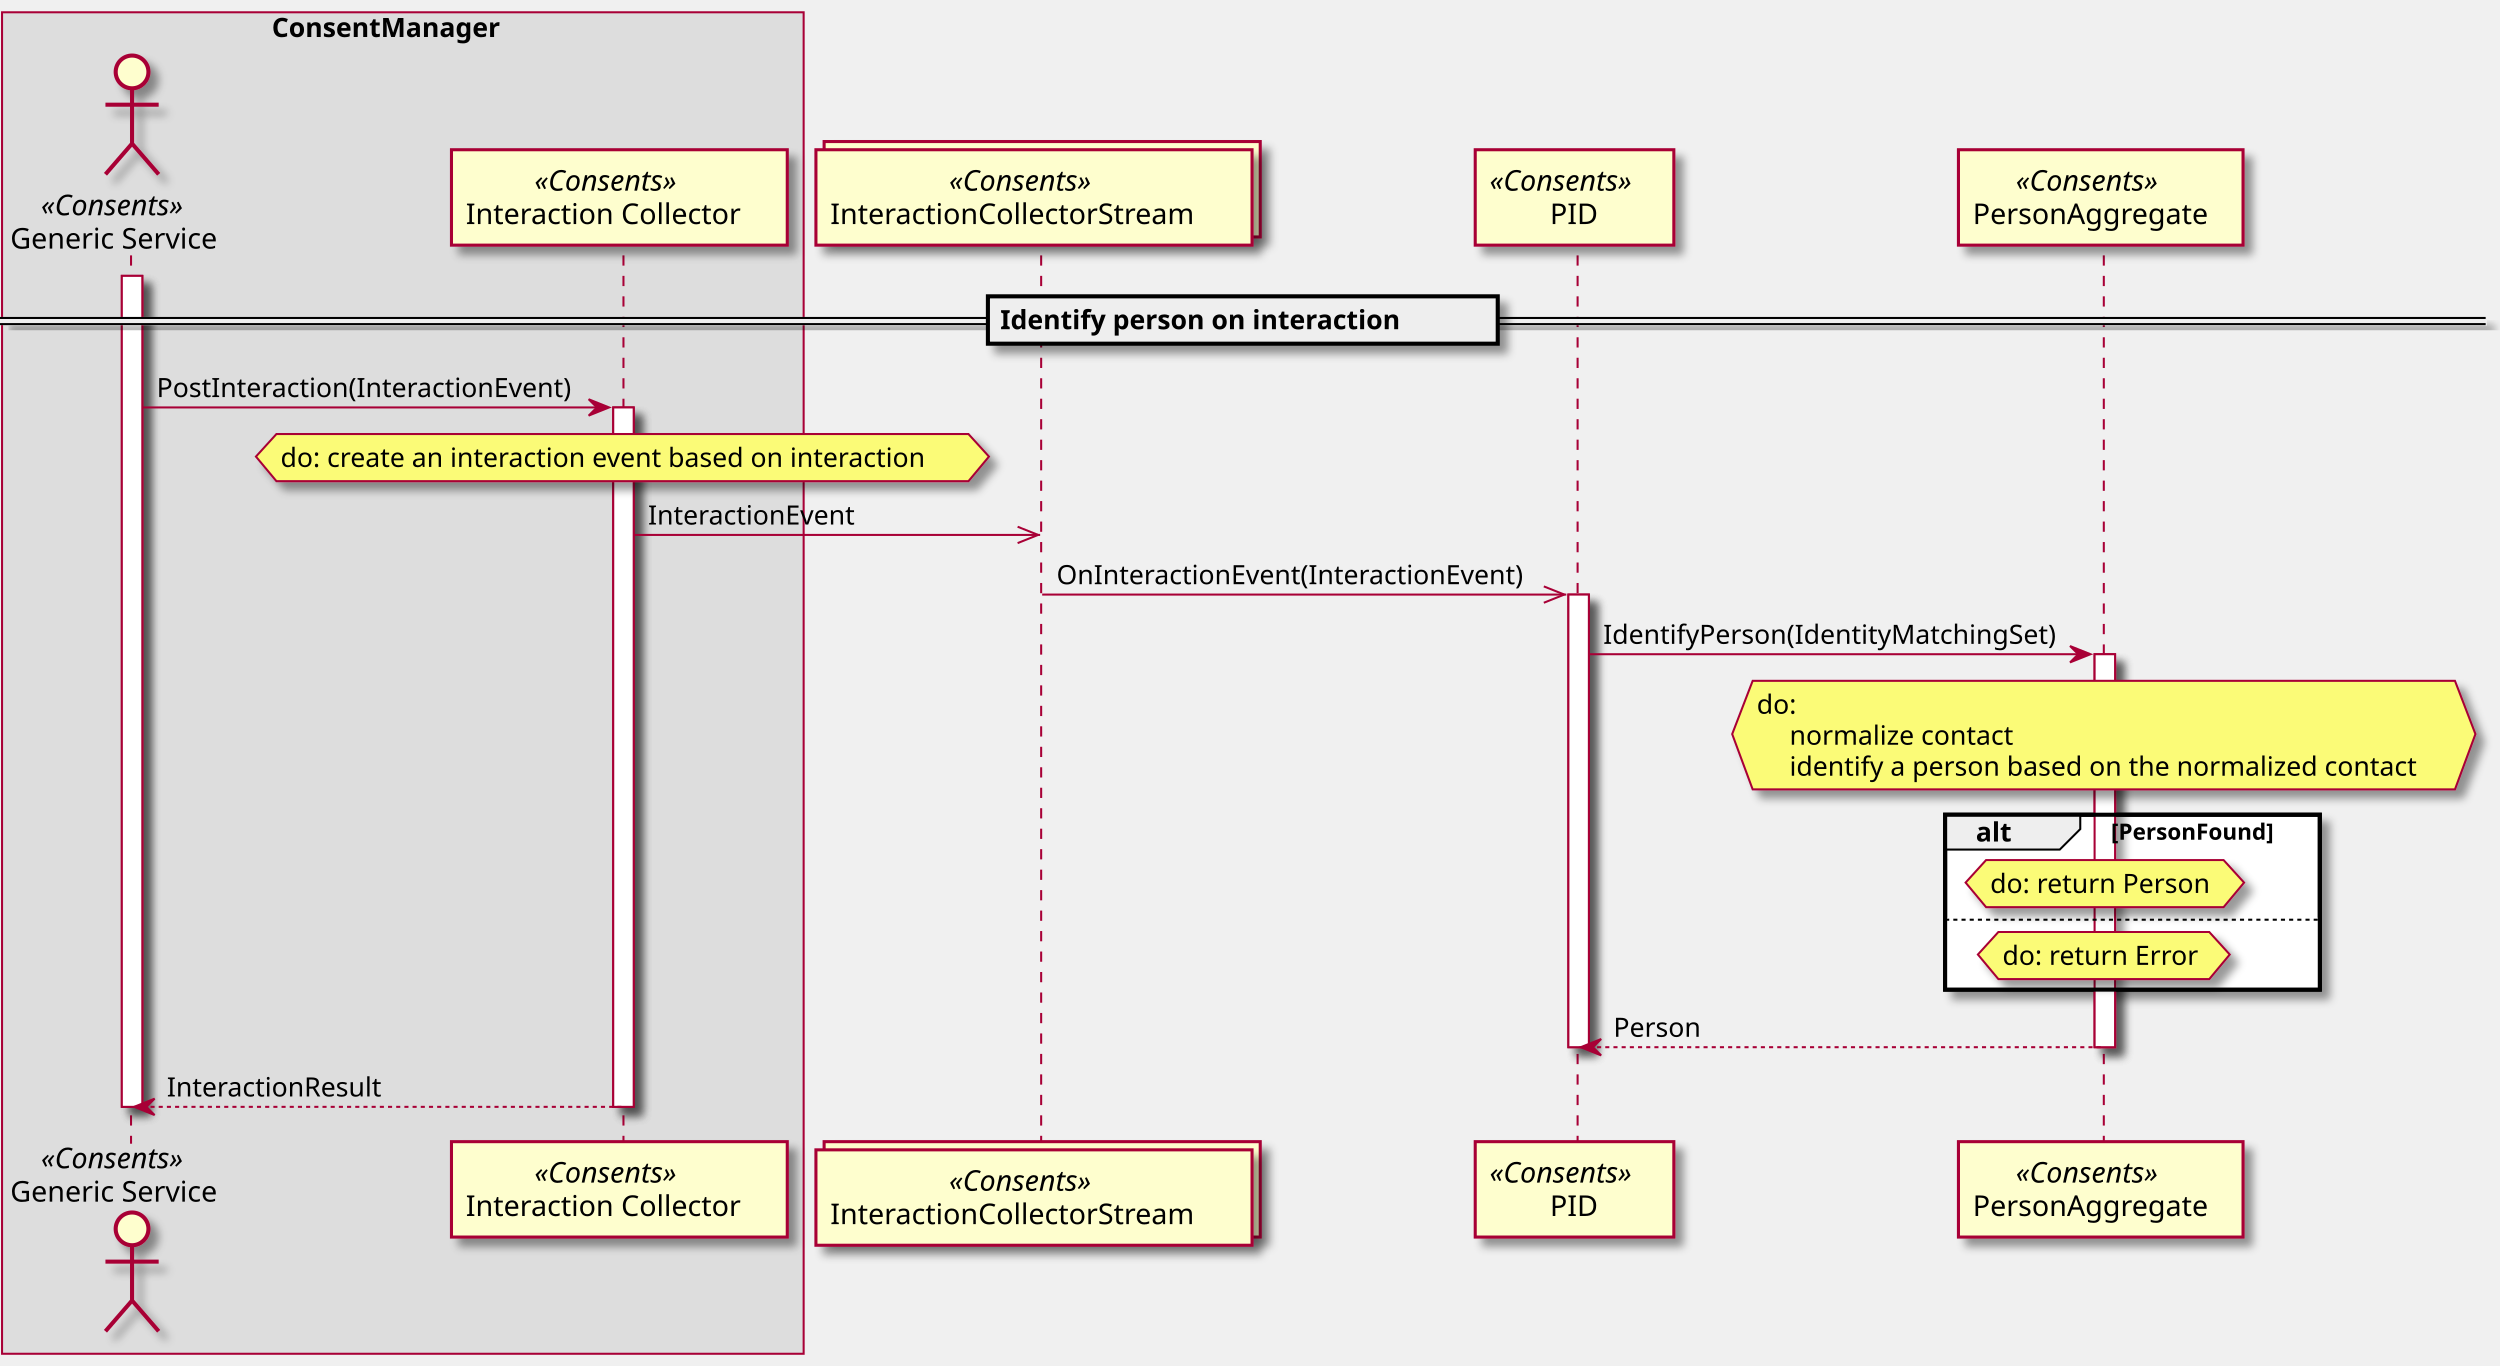
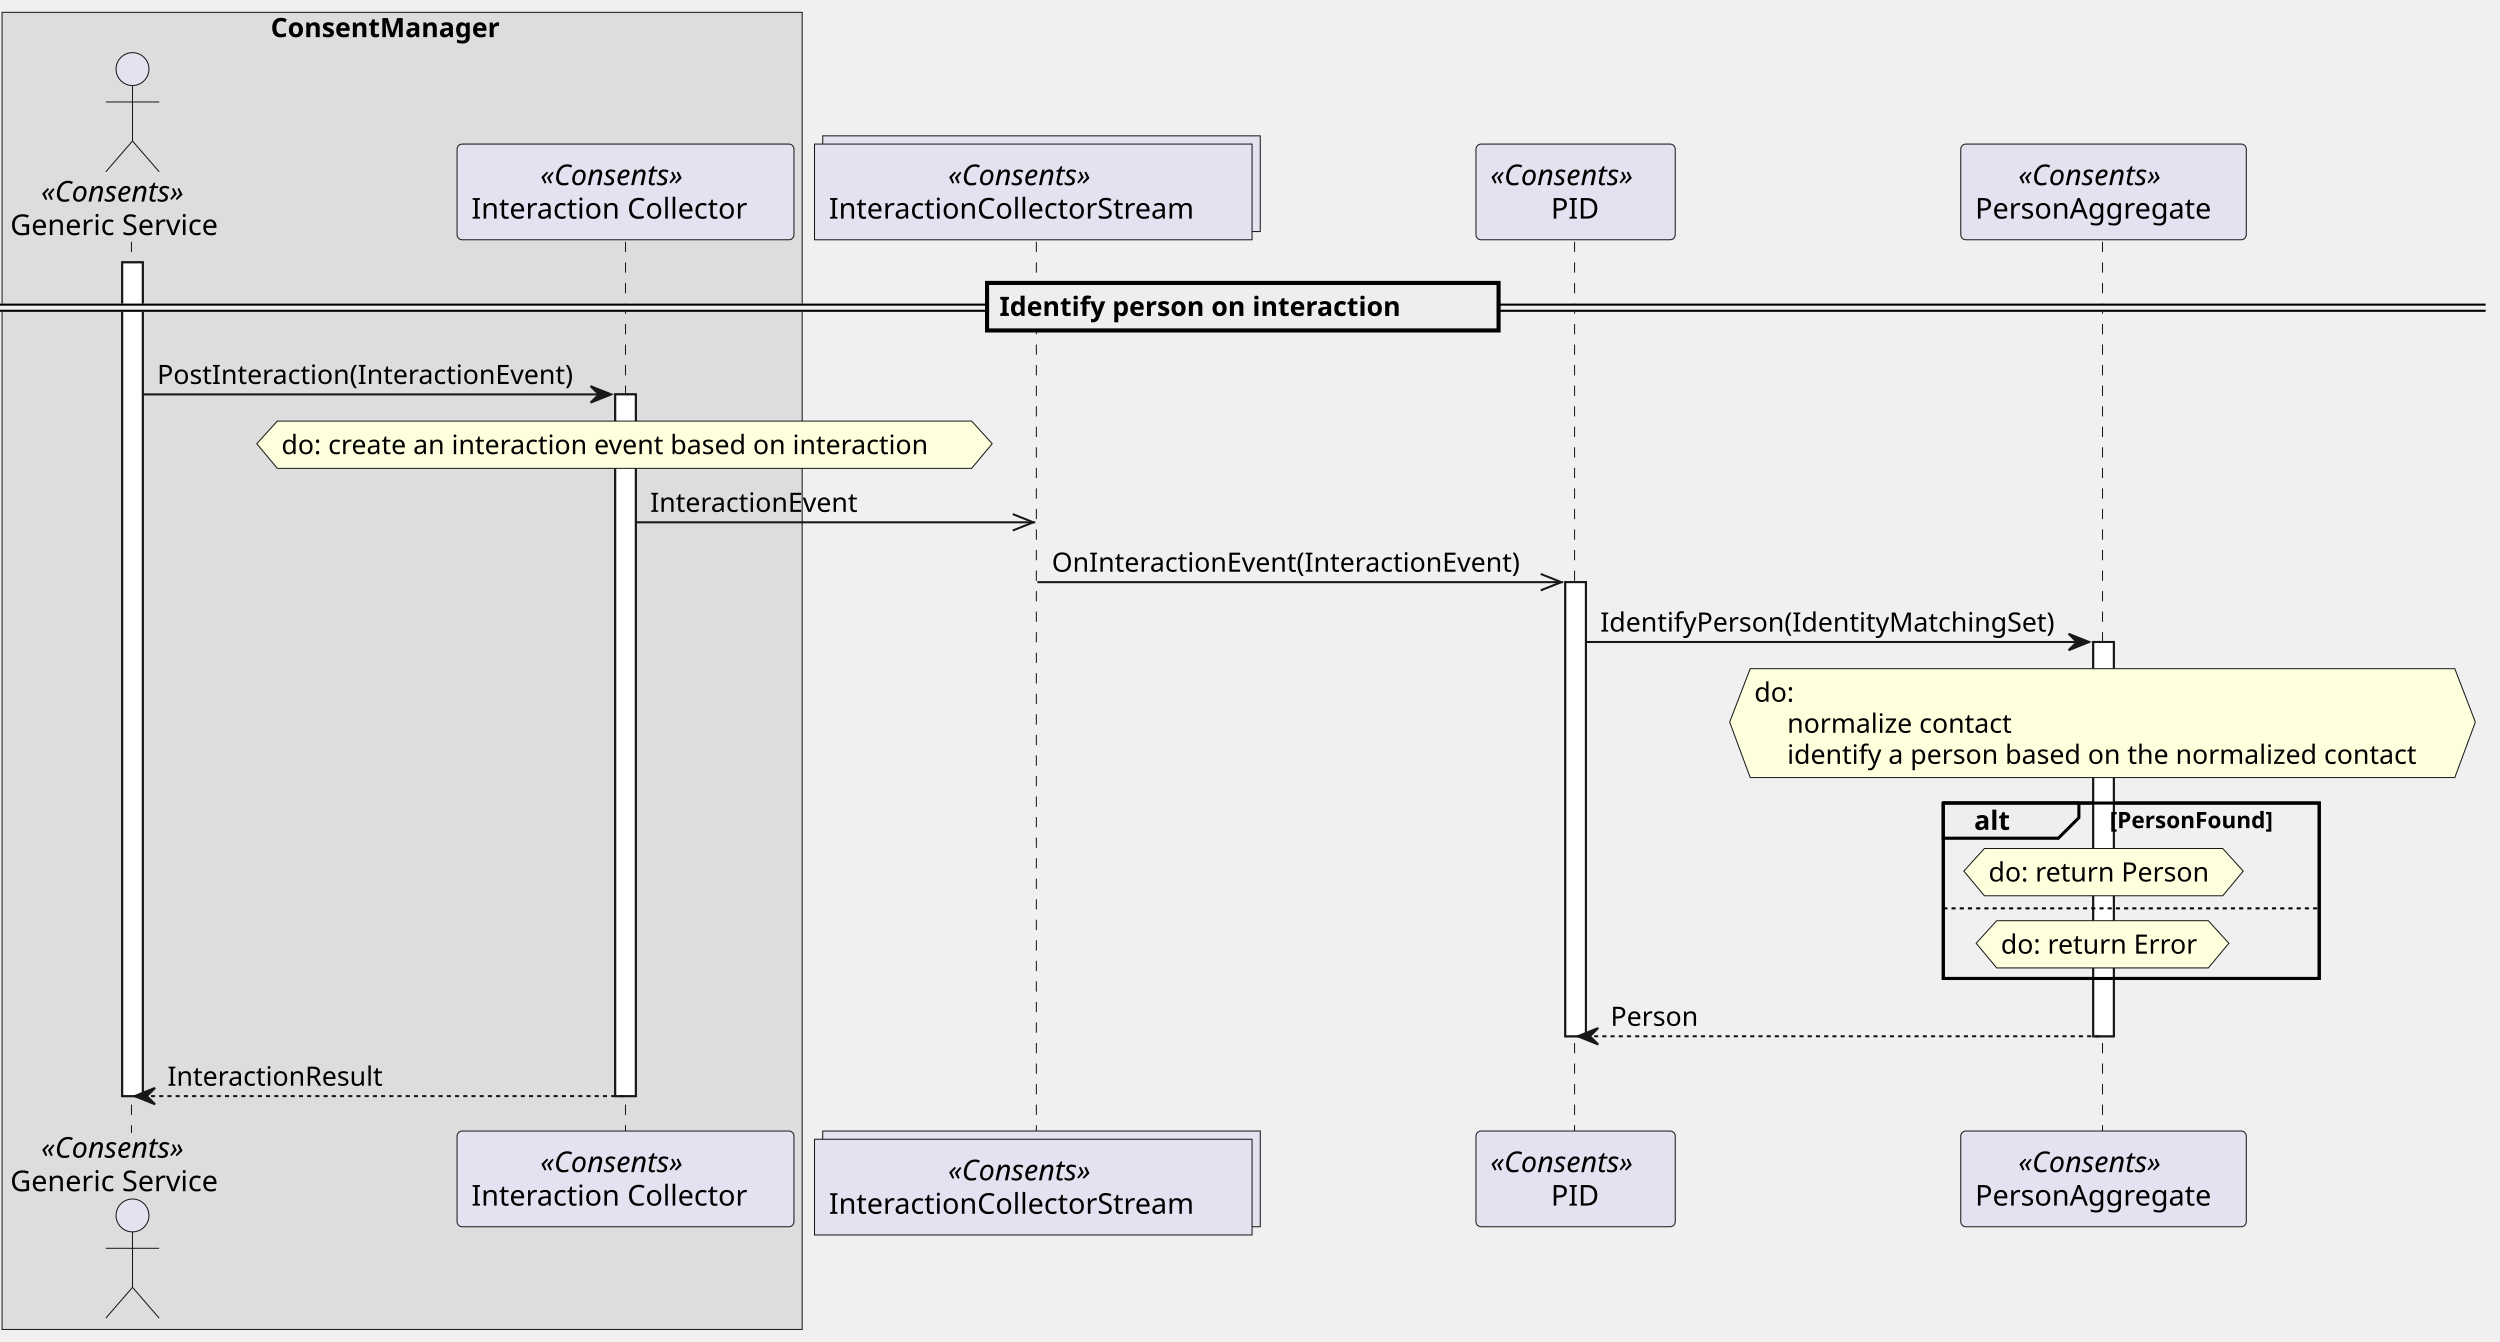
- <svg xmlns="http://www.w3.org/2000/svg" contentScriptType="application/ecmascript" contentStyleType="text/css" height="667px" preserveAspectRatio="none" style="width:1221px;height:667px;background:#FFFFFF;" version="1.1" viewBox="0 0 1221 667" width="1221px" zoomAndPan="magnify">
-   <defs>
-     <filter height="300%" id="f15mu8sfdgq0nm" width="300%" x="-1" y="-1">
-       <feGaussianBlur result="blurOut" stdDeviation="2.0" />
-       <feColorMatrix in="blurOut" result="blurOut2" type="matrix" values="0 0 0 0 0 0 0 0 0 0 0 0 0 0 0 0 0 0 .4 0" />
-       <feOffset dx="4.0" dy="4.0" in="blurOut2" result="blurOut3" />
-       <feBlend in="SourceGraphic" in2="blurOut3" mode="normal" />
-     </filter>
-   </defs>
+ <svg xmlns="http://www.w3.org/2000/svg" contentStyleType="text/css" height="653px" preserveAspectRatio="none" style="width:1217px;height:653px;background:#FFFFFF;" version="1.1" viewBox="0 0 1217 653" width="1217px" zoomAndPan="magnify">
+   <defs />
  <g>
-     <rect fill="#DDDDDD" height="655.18" style="stroke:#A80036;stroke-width:1.0;" width="391.5" x="1" y="6" />
-     <text fill="#000000" font-family="sans-serif" font-size="13" font-weight="bold" lengthAdjust="spacing" textLength="128" x="132.75" y="18.067">ConsentManager</text>
-     <rect fill="#FFFFFF" filter="url(#f15mu8sfdgq0nm)" height="405.859" style="stroke:#A80036;stroke-width:1.0;" width="10" x="59.5" y="134.727" />
-     <rect fill="#FFFFFF" filter="url(#f15mu8sfdgq0nm)" height="341.594" style="stroke:#A80036;stroke-width:1.0;" width="10" x="299.5" y="198.992" />
-     <rect fill="#FFFFFF" filter="url(#f15mu8sfdgq0nm)" height="221.062" style="stroke:#A80036;stroke-width:1.0;" width="10" x="766" y="290.391" />
-     <rect fill="#FFFFFF" filter="url(#f15mu8sfdgq0nm)" height="191.93" style="stroke:#A80036;stroke-width:1.0;" width="10" x="1023" y="319.523" />
-     <rect fill="#FFFFFF" filter="url(#f15mu8sfdgq0nm)" height="85.398" style="stroke:#000000;stroke-width:2.0;" width="183" x="950" y="397.922" />
-     <rect fill="#FFFFFF" height="35.133" style="stroke:none;stroke-width:1.0;" width="183" x="950" y="448.188" />
-     <line style="stroke:#A80036;stroke-width:1.0;stroke-dasharray:5.0,5.0;" x1="64" x2="64" y1="124.727" y2="558.586" />
-     <line style="stroke:#A80036;stroke-width:1.0;stroke-dasharray:5.0,5.0;" x1="304.5" x2="304.5" y1="124.727" y2="558.586" />
-     <line style="stroke:#A80036;stroke-width:1.0;stroke-dasharray:5.0,5.0;" x1="508.5" x2="508.5" y1="124.727" y2="558.586" />
-     <line style="stroke:#A80036;stroke-width:1.0;stroke-dasharray:5.0,5.0;" x1="770.5" x2="770.5" y1="124.727" y2="558.586" />
-     <line style="stroke:#A80036;stroke-width:1.0;stroke-dasharray:5.0,5.0;" x1="1027.5" x2="1027.5" y1="124.727" y2="558.586" />
-     <text fill="#000000" font-family="sans-serif" font-size="14" font-style="italic" lengthAdjust="spacing" textLength="83" x="20" y="105.128">«Consents»</text>
-     <text fill="#000000" font-family="sans-serif" font-size="14" lengthAdjust="spacing" textLength="113" x="5" y="121.425">Generic Service</text>
-     <ellipse cx="64.5" cy="35.133" fill="#FEFECE" filter="url(#f15mu8sfdgq0nm)" rx="8" ry="8" style="stroke:#A80036;stroke-width:2.0;" />
-     <path d="M64.5,43.133 L64.5,70.133 M51.5,51.133 L77.5,51.133 M64.5,70.133 L51.5,85.133 M64.5,70.133 L77.5,85.133 " fill="none" filter="url(#f15mu8sfdgq0nm)" style="stroke:#A80036;stroke-width:2.0;" />
-     <text fill="#000000" font-family="sans-serif" font-size="14" font-style="italic" lengthAdjust="spacing" textLength="83" x="20" y="570.581">«Consents»</text>
-     <text fill="#000000" font-family="sans-serif" font-size="14" lengthAdjust="spacing" textLength="113" x="5" y="586.878">Generic Service</text>
-     <ellipse cx="64.5" cy="600.18" fill="#FEFECE" filter="url(#f15mu8sfdgq0nm)" rx="8" ry="8" style="stroke:#A80036;stroke-width:2.0;" />
-     <path d="M64.5,608.18 L64.5,635.18 M51.5,616.18 L77.5,616.18 M64.5,635.18 L51.5,650.18 M64.5,635.18 L77.5,650.18 " fill="none" filter="url(#f15mu8sfdgq0nm)" style="stroke:#A80036;stroke-width:2.0;" />
-     <rect fill="#FEFECE" filter="url(#f15mu8sfdgq0nm)" height="46.594" style="stroke:#A80036;stroke-width:1.5;" width="164" x="220.5" y="73.133" />
-     <text fill="#000000" font-family="sans-serif" font-size="14" font-style="italic" lengthAdjust="spacing" textLength="83" x="261" y="93.128">«Consents»</text>
-     <text fill="#000000" font-family="sans-serif" font-size="14" lengthAdjust="spacing" textLength="150" x="227.5" y="109.425">Interaction Collector</text>
-     <rect fill="#FEFECE" filter="url(#f15mu8sfdgq0nm)" height="46.594" style="stroke:#A80036;stroke-width:1.5;" width="164" x="220.5" y="557.586" />
-     <text fill="#000000" font-family="sans-serif" font-size="14" font-style="italic" lengthAdjust="spacing" textLength="83" x="261" y="577.581">«Consents»</text>
-     <text fill="#000000" font-family="sans-serif" font-size="14" lengthAdjust="spacing" textLength="150" x="227.5" y="593.878">Interaction Collector</text>
-     <rect fill="#FEFECE" filter="url(#f15mu8sfdgq0nm)" height="46.594" style="stroke:#A80036;stroke-width:1.5;" width="213" x="402.5" y="69.133" />
-     <rect fill="#FEFECE" filter="url(#f15mu8sfdgq0nm)" height="46.594" style="stroke:#A80036;stroke-width:1.5;" width="213" x="398.5" y="73.133" />
-     <text fill="#000000" font-family="sans-serif" font-size="14" font-style="italic" lengthAdjust="spacing" textLength="83" x="463.5" y="93.128">«Consents»</text>
-     <text fill="#000000" font-family="sans-serif" font-size="14" lengthAdjust="spacing" textLength="199" x="405.5" y="109.425">InteractionCollectorStream</text>
-     <rect fill="#FEFECE" filter="url(#f15mu8sfdgq0nm)" height="46.594" style="stroke:#A80036;stroke-width:1.5;" width="213" x="402.5" y="557.586" />
-     <rect fill="#FEFECE" filter="url(#f15mu8sfdgq0nm)" height="46.594" style="stroke:#A80036;stroke-width:1.5;" width="213" x="398.5" y="561.586" />
-     <text fill="#000000" font-family="sans-serif" font-size="14" font-style="italic" lengthAdjust="spacing" textLength="83" x="463.5" y="581.581">«Consents»</text>
-     <text fill="#000000" font-family="sans-serif" font-size="14" lengthAdjust="spacing" textLength="199" x="405.5" y="597.878">InteractionCollectorStream</text>
-     <rect fill="#FEFECE" filter="url(#f15mu8sfdgq0nm)" height="46.594" style="stroke:#A80036;stroke-width:1.5;" width="97" x="720.5" y="73.133" />
-     <text fill="#000000" font-family="sans-serif" font-size="14" font-style="italic" lengthAdjust="spacing" textLength="83" x="727.5" y="93.128">«Consents»</text>
-     <text fill="#000000" font-family="sans-serif" font-size="14" lengthAdjust="spacing" textLength="24" x="757" y="109.425">PID</text>
-     <rect fill="#FEFECE" filter="url(#f15mu8sfdgq0nm)" height="46.594" style="stroke:#A80036;stroke-width:1.5;" width="97" x="720.5" y="557.586" />
-     <text fill="#000000" font-family="sans-serif" font-size="14" font-style="italic" lengthAdjust="spacing" textLength="83" x="727.5" y="577.581">«Consents»</text>
-     <text fill="#000000" font-family="sans-serif" font-size="14" lengthAdjust="spacing" textLength="24" x="757" y="593.878">PID</text>
-     <rect fill="#FEFECE" filter="url(#f15mu8sfdgq0nm)" height="46.594" style="stroke:#A80036;stroke-width:1.5;" width="139" x="956.5" y="73.133" />
-     <text fill="#000000" font-family="sans-serif" font-size="14" font-style="italic" lengthAdjust="spacing" textLength="83" x="984.5" y="93.128">«Consents»</text>
-     <text fill="#000000" font-family="sans-serif" font-size="14" lengthAdjust="spacing" textLength="125" x="963.5" y="109.425">PersonAggregate</text>
-     <rect fill="#FEFECE" filter="url(#f15mu8sfdgq0nm)" height="46.594" style="stroke:#A80036;stroke-width:1.5;" width="139" x="956.5" y="557.586" />
-     <text fill="#000000" font-family="sans-serif" font-size="14" font-style="italic" lengthAdjust="spacing" textLength="83" x="984.5" y="577.581">«Consents»</text>
-     <text fill="#000000" font-family="sans-serif" font-size="14" lengthAdjust="spacing" textLength="125" x="963.5" y="593.878">PersonAggregate</text>
-     <rect fill="#FFFFFF" filter="url(#f15mu8sfdgq0nm)" height="405.859" style="stroke:#A80036;stroke-width:1.0;" width="10" x="59.5" y="134.727" />
-     <rect fill="#FFFFFF" filter="url(#f15mu8sfdgq0nm)" height="341.594" style="stroke:#A80036;stroke-width:1.0;" width="10" x="299.5" y="198.992" />
-     <rect fill="#FFFFFF" filter="url(#f15mu8sfdgq0nm)" height="221.062" style="stroke:#A80036;stroke-width:1.0;" width="10" x="766" y="290.391" />
-     <rect fill="#FFFFFF" filter="url(#f15mu8sfdgq0nm)" height="191.93" style="stroke:#A80036;stroke-width:1.0;" width="10" x="1023" y="319.523" />
-     <rect fill="#EEEEEE" filter="url(#f15mu8sfdgq0nm)" height="3" style="stroke:#EEEEEE;stroke-width:1.0;" width="1214" x="0" y="155.293" />
-     <line style="stroke:#000000;stroke-width:1.0;" x1="0" x2="1214" y1="155.293" y2="155.293" />
-     <line style="stroke:#000000;stroke-width:1.0;" x1="0" x2="1214" y1="158.293" y2="158.293" />
-     <rect fill="#EEEEEE" filter="url(#f15mu8sfdgq0nm)" height="23.133" style="stroke:#000000;stroke-width:2.0;" width="249" x="482.5" y="144.727" />
-     <text fill="#000000" font-family="sans-serif" font-size="13" font-weight="bold" lengthAdjust="spacing" textLength="230" x="488.5" y="160.793">Identify person on interaction</text>
-     <polygon fill="#A80036" points="287.5,194.992,297.5,198.992,287.5,202.992,291.5,198.992" style="stroke:#A80036;stroke-width:1.0;" />
-     <line style="stroke:#A80036;stroke-width:1.0;" x1="69.5" x2="293.5" y1="198.992" y2="198.992" />
-     <text fill="#000000" font-family="sans-serif" font-size="13" lengthAdjust="spacing" textLength="211" x="76.5" y="193.926">PostInteraction(InteractionEvent)</text>
-     <polygon fill="#FBFB77" filter="url(#f15mu8sfdgq0nm)" points="135,211.992,473,211.992,483,222.992,473,234.992,135,234.992,125,222.992,135,211.992" style="stroke:#A80036;stroke-width:1.0;" />
-     <text fill="#000000" font-family="sans-serif" font-size="13" lengthAdjust="spacing" textLength="334" x="137" y="228.059">do: create an interaction event based on interaction</text>
-     <line style="stroke:#A80036;stroke-width:1.0;" x1="507" x2="497" y1="261.258" y2="257.258" />
-     <line style="stroke:#A80036;stroke-width:1.0;" x1="507" x2="497" y1="261.258" y2="265.258" />
-     <line style="stroke:#A80036;stroke-width:1.0;" x1="309.5" x2="508" y1="261.258" y2="261.258" />
-     <text fill="#000000" font-family="sans-serif" font-size="13" lengthAdjust="spacing" textLength="105" x="316.5" y="256.192">InteractionEvent</text>
-     <line style="stroke:#A80036;stroke-width:1.0;" x1="764" x2="754" y1="290.391" y2="286.391" />
-     <line style="stroke:#A80036;stroke-width:1.0;" x1="764" x2="754" y1="290.391" y2="294.391" />
-     <line style="stroke:#A80036;stroke-width:1.0;" x1="509" x2="765" y1="290.391" y2="290.391" />
-     <text fill="#000000" font-family="sans-serif" font-size="13" lengthAdjust="spacing" textLength="238" x="516" y="285.325">OnInteractionEvent(InteractionEvent)</text>
-     <polygon fill="#A80036" points="1011,315.523,1021,319.523,1011,323.523,1015,319.523" style="stroke:#A80036;stroke-width:1.0;" />
-     <line style="stroke:#A80036;stroke-width:1.0;" x1="776" x2="1017" y1="319.523" y2="319.523" />
-     <text fill="#000000" font-family="sans-serif" font-size="13" lengthAdjust="spacing" textLength="228" x="783" y="314.457">IdentifyPerson(IdentityMatchingSet)</text>
-     <polygon fill="#FBFB77" filter="url(#f15mu8sfdgq0nm)" points="856,332.523,1199,332.523,1209,358.523,1199,385.523,856,385.523,846,358.523,856,332.523" style="stroke:#A80036;stroke-width:1.0;" />
-     <text fill="#000000" font-family="sans-serif" font-size="13" lengthAdjust="spacing" textLength="21" x="858" y="348.59">do:</text>
-     <text fill="#000000" font-family="sans-serif" font-size="13" lengthAdjust="spacing" textLength="115" x="874" y="363.723">normalize contact</text>
-     <text fill="#000000" font-family="sans-serif" font-size="13" lengthAdjust="spacing" textLength="323" x="874" y="378.856">identify a person based on the normalized contact</text>
-     <path d="M950,397.922 L1016,397.922 L1016,404.922 L1006,414.922 L950,414.922 L950,397.922 " fill="#EEEEEE" style="stroke:#000000;stroke-width:1.0;" />
-     <rect fill="none" height="85.398" style="stroke:#000000;stroke-width:2.0;" width="183" x="950" y="397.922" />
-     <text fill="#000000" font-family="sans-serif" font-size="13" font-weight="bold" lengthAdjust="spacing" textLength="21" x="965" y="410.989">alt</text>
-     <text fill="#000000" font-family="sans-serif" font-size="11" font-weight="bold" lengthAdjust="spacing" textLength="97" x="1031" y="410.132">[PersonFound]</text>
-     <polygon fill="#FBFB77" filter="url(#f15mu8sfdgq0nm)" points="970,420.055,1086,420.055,1096,431.055,1086,443.055,970,443.055,960,431.055,970,420.055" style="stroke:#A80036;stroke-width:1.0;" />
-     <text fill="#000000" font-family="sans-serif" font-size="13" lengthAdjust="spacing" textLength="112" x="972" y="436.122">do: return Person</text>
-     <line style="stroke:#000000;stroke-width:1.0;stroke-dasharray:2.0,2.0;" x1="950" x2="1133" y1="449.188" y2="449.188" />
-     <polygon fill="#FBFB77" filter="url(#f15mu8sfdgq0nm)" points="976,455.188,1079,455.188,1089,466.188,1079,478.188,976,478.188,966,466.188,976,455.188" style="stroke:#A80036;stroke-width:1.0;" />
-     <text fill="#000000" font-family="sans-serif" font-size="13" lengthAdjust="spacing" textLength="99" x="978" y="471.254">do: return Error</text>
-     <polygon fill="#A80036" points="782,507.453,772,511.453,782,515.453,778,511.453" style="stroke:#A80036;stroke-width:1.0;" />
-     <line style="stroke:#A80036;stroke-width:1.0;stroke-dasharray:2.0,2.0;" x1="776" x2="1027" y1="511.453" y2="511.453" />
-     <text fill="#000000" font-family="sans-serif" font-size="13" lengthAdjust="spacing" textLength="44" x="788" y="506.387">Person</text>
-     <polygon fill="#A80036" points="75.5,536.586,65.5,540.586,75.5,544.586,71.5,540.586" style="stroke:#A80036;stroke-width:1.0;" />
-     <line style="stroke:#A80036;stroke-width:1.0;stroke-dasharray:2.0,2.0;" x1="69.5" x2="303.5" y1="540.586" y2="540.586" />
-     <text fill="#000000" font-family="sans-serif" font-size="13" lengthAdjust="spacing" textLength="108" x="81.5" y="535.52">InteractionResult</text>
+     <rect fill="#DDDDDD" height="641.18" style="stroke:#181818;stroke-width:0.5;" width="389.5" x="1" y="6" />
+     <text fill="#000000" font-family="sans-serif" font-size="13" font-weight="bold" lengthAdjust="spacing" textLength="128" x="131.75" y="18.067">ConsentManager</text>
+     <rect fill="#FFFFFF" height="405.859" style="stroke:#181818;stroke-width:1.0;" width="10" x="59.5" y="127.727" />
+     <rect fill="#FFFFFF" height="341.594" style="stroke:#181818;stroke-width:1.0;" width="10" x="299.5" y="191.992" />
+     <rect fill="#FFFFFF" height="221.062" style="stroke:#181818;stroke-width:1.0;" width="10" x="762" y="283.391" />
+     <rect fill="#FFFFFF" height="191.93" style="stroke:#181818;stroke-width:1.0;" width="10" x="1019" y="312.523" />
+     <rect fill="none" height="85.398" style="stroke:#000000;stroke-width:1.5;" width="183" x="946" y="390.922" />
+     <line style="stroke:#181818;stroke-width:0.5;stroke-dasharray:5.0,5.0;" x1="64" x2="64" y1="117.727" y2="551.586" />
+     <line style="stroke:#181818;stroke-width:0.5;stroke-dasharray:5.0,5.0;" x1="304.5" x2="304.5" y1="117.727" y2="551.586" />
+     <line style="stroke:#181818;stroke-width:0.5;stroke-dasharray:5.0,5.0;" x1="504.5" x2="504.5" y1="117.727" y2="551.586" />
+     <line style="stroke:#181818;stroke-width:0.5;stroke-dasharray:5.0,5.0;" x1="766.5" x2="766.5" y1="117.727" y2="551.586" />
+     <line style="stroke:#181818;stroke-width:0.5;stroke-dasharray:5.0,5.0;" x1="1023.5" x2="1023.5" y1="117.727" y2="551.586" />
+     <text fill="#000000" font-family="sans-serif" font-size="14" font-style="italic" lengthAdjust="spacing" textLength="83" x="20" y="98.128">«Consents»</text>
+     <text fill="#000000" font-family="sans-serif" font-size="14" lengthAdjust="spacing" textLength="113" x="5" y="114.425">Generic Service</text>
+     <ellipse cx="64.5" cy="33.633" fill="#E2E2F0" rx="8" ry="8" style="stroke:#181818;stroke-width:0.5;" />
+     <path d="M64.5,41.633 L64.5,68.633 M51.5,49.633 L77.5,49.633 M64.5,68.633 L51.5,83.633 M64.5,68.633 L77.5,83.633 " fill="none" style="stroke:#181818;stroke-width:0.5;" />
+     <text fill="#000000" font-family="sans-serif" font-size="14" font-style="italic" lengthAdjust="spacing" textLength="83" x="20" y="563.581">«Consents»</text>
+     <text fill="#000000" font-family="sans-serif" font-size="14" lengthAdjust="spacing" textLength="113" x="5" y="579.878">Generic Service</text>
+     <ellipse cx="64.5" cy="591.68" fill="#E2E2F0" rx="8" ry="8" style="stroke:#181818;stroke-width:0.5;" />
+     <path d="M64.5,599.68 L64.5,626.68 M51.5,607.68 L77.5,607.68 M64.5,626.68 L51.5,641.68 M64.5,626.68 L77.5,641.68 " fill="none" style="stroke:#181818;stroke-width:0.5;" />
+     <rect fill="#E2E2F0" height="46.594" rx="2.5" ry="2.5" style="stroke:#181818;stroke-width:0.5;" width="164" x="222.5" y="70.133" />
+     <text fill="#000000" font-family="sans-serif" font-size="14" font-style="italic" lengthAdjust="spacing" textLength="83" x="263" y="90.128">«Consents»</text>
+     <text fill="#000000" font-family="sans-serif" font-size="14" lengthAdjust="spacing" textLength="150" x="229.5" y="106.425">Interaction Collector</text>
+     <rect fill="#E2E2F0" height="46.594" rx="2.5" ry="2.5" style="stroke:#181818;stroke-width:0.5;" width="164" x="222.5" y="550.586" />
+     <text fill="#000000" font-family="sans-serif" font-size="14" font-style="italic" lengthAdjust="spacing" textLength="83" x="263" y="570.581">«Consents»</text>
+     <text fill="#000000" font-family="sans-serif" font-size="14" lengthAdjust="spacing" textLength="150" x="229.5" y="586.878">Interaction Collector</text>
+     <rect fill="#E2E2F0" height="46.594" style="stroke:#181818;stroke-width:0.5;" width="213" x="400.5" y="66.133" />
+     <rect fill="#E2E2F0" height="46.594" style="stroke:#181818;stroke-width:0.5;" width="213" x="396.5" y="70.133" />
+     <text fill="#000000" font-family="sans-serif" font-size="14" font-style="italic" lengthAdjust="spacing" textLength="83" x="461.5" y="90.128">«Consents»</text>
+     <text fill="#000000" font-family="sans-serif" font-size="14" lengthAdjust="spacing" textLength="199" x="403.5" y="106.425">InteractionCollectorStream</text>
+     <rect fill="#E2E2F0" height="46.594" style="stroke:#181818;stroke-width:0.5;" width="213" x="400.5" y="550.586" />
+     <rect fill="#E2E2F0" height="46.594" style="stroke:#181818;stroke-width:0.5;" width="213" x="396.5" y="554.586" />
+     <text fill="#000000" font-family="sans-serif" font-size="14" font-style="italic" lengthAdjust="spacing" textLength="83" x="461.5" y="574.581">«Consents»</text>
+     <text fill="#000000" font-family="sans-serif" font-size="14" lengthAdjust="spacing" textLength="199" x="403.5" y="590.878">InteractionCollectorStream</text>
+     <rect fill="#E2E2F0" height="46.594" rx="2.5" ry="2.5" style="stroke:#181818;stroke-width:0.5;" width="97" x="718.5" y="70.133" />
+     <text fill="#000000" font-family="sans-serif" font-size="14" font-style="italic" lengthAdjust="spacing" textLength="83" x="725.5" y="90.128">«Consents»</text>
+     <text fill="#000000" font-family="sans-serif" font-size="14" lengthAdjust="spacing" textLength="24" x="755" y="106.425">PID</text>
+     <rect fill="#E2E2F0" height="46.594" rx="2.5" ry="2.5" style="stroke:#181818;stroke-width:0.5;" width="97" x="718.5" y="550.586" />
+     <text fill="#000000" font-family="sans-serif" font-size="14" font-style="italic" lengthAdjust="spacing" textLength="83" x="725.5" y="570.581">«Consents»</text>
+     <text fill="#000000" font-family="sans-serif" font-size="14" lengthAdjust="spacing" textLength="24" x="755" y="586.878">PID</text>
+     <rect fill="#E2E2F0" height="46.594" rx="2.5" ry="2.5" style="stroke:#181818;stroke-width:0.5;" width="139" x="954.5" y="70.133" />
+     <text fill="#000000" font-family="sans-serif" font-size="14" font-style="italic" lengthAdjust="spacing" textLength="83" x="982.5" y="90.128">«Consents»</text>
+     <text fill="#000000" font-family="sans-serif" font-size="14" lengthAdjust="spacing" textLength="125" x="961.5" y="106.425">PersonAggregate</text>
+     <rect fill="#E2E2F0" height="46.594" rx="2.5" ry="2.5" style="stroke:#181818;stroke-width:0.5;" width="139" x="954.5" y="550.586" />
+     <text fill="#000000" font-family="sans-serif" font-size="14" font-style="italic" lengthAdjust="spacing" textLength="83" x="982.5" y="570.581">«Consents»</text>
+     <text fill="#000000" font-family="sans-serif" font-size="14" lengthAdjust="spacing" textLength="125" x="961.5" y="586.878">PersonAggregate</text>
+     <rect fill="#FFFFFF" height="405.859" style="stroke:#181818;stroke-width:1.0;" width="10" x="59.5" y="127.727" />
+     <rect fill="#FFFFFF" height="341.594" style="stroke:#181818;stroke-width:1.0;" width="10" x="299.5" y="191.992" />
+     <rect fill="#FFFFFF" height="221.062" style="stroke:#181818;stroke-width:1.0;" width="10" x="762" y="283.391" />
+     <rect fill="#FFFFFF" height="191.93" style="stroke:#181818;stroke-width:1.0;" width="10" x="1019" y="312.523" />
+     <rect fill="#EEEEEE" height="3" style="stroke:#EEEEEE;stroke-width:1.0;" width="1210" x="0" y="148.293" />
+     <line style="stroke:#000000;stroke-width:1.0;" x1="0" x2="1210" y1="148.293" y2="148.293" />
+     <line style="stroke:#000000;stroke-width:1.0;" x1="0" x2="1210" y1="151.293" y2="151.293" />
+     <rect fill="#EEEEEE" height="23.133" style="stroke:#000000;stroke-width:2.0;" width="249" x="480.5" y="137.727" />
+     <text fill="#000000" font-family="sans-serif" font-size="13" font-weight="bold" lengthAdjust="spacing" textLength="230" x="486.5" y="153.793">Identify person on interaction</text>
+     <polygon fill="#181818" points="287.5,187.992,297.5,191.992,287.5,195.992,291.5,191.992" style="stroke:#181818;stroke-width:1.0;" />
+     <line style="stroke:#181818;stroke-width:1.0;" x1="69.5" x2="293.5" y1="191.992" y2="191.992" />
+     <text fill="#000000" font-family="sans-serif" font-size="13" lengthAdjust="spacing" textLength="211" x="76.5" y="186.926">PostInteraction(InteractionEvent)</text>
+     <polygon fill="#FEFFDD" points="135,204.992,473,204.992,483,215.992,473,227.992,135,227.992,125,215.992,135,204.992" style="stroke:#181818;stroke-width:0.5;" />
+     <text fill="#000000" font-family="sans-serif" font-size="13" lengthAdjust="spacing" textLength="334" x="137" y="221.059">do: create an interaction event based on interaction</text>
+     <line style="stroke:#181818;stroke-width:1.0;" x1="503" x2="493" y1="254.258" y2="250.258" />
+     <line style="stroke:#181818;stroke-width:1.0;" x1="503" x2="493" y1="254.258" y2="258.258" />
+     <line style="stroke:#181818;stroke-width:1.0;" x1="309.5" x2="504" y1="254.258" y2="254.258" />
+     <text fill="#000000" font-family="sans-serif" font-size="13" lengthAdjust="spacing" textLength="105" x="316.5" y="249.192">InteractionEvent</text>
+     <line style="stroke:#181818;stroke-width:1.0;" x1="760" x2="750" y1="283.391" y2="279.391" />
+     <line style="stroke:#181818;stroke-width:1.0;" x1="760" x2="750" y1="283.391" y2="287.391" />
+     <line style="stroke:#181818;stroke-width:1.0;" x1="505" x2="761" y1="283.391" y2="283.391" />
+     <text fill="#000000" font-family="sans-serif" font-size="13" lengthAdjust="spacing" textLength="238" x="512" y="278.325">OnInteractionEvent(InteractionEvent)</text>
+     <polygon fill="#181818" points="1007,308.523,1017,312.523,1007,316.523,1011,312.523" style="stroke:#181818;stroke-width:1.0;" />
+     <line style="stroke:#181818;stroke-width:1.0;" x1="772" x2="1013" y1="312.523" y2="312.523" />
+     <text fill="#000000" font-family="sans-serif" font-size="13" lengthAdjust="spacing" textLength="228" x="779" y="307.457">IdentifyPerson(IdentityMatchingSet)</text>
+     <polygon fill="#FEFFDD" points="852,325.523,1195,325.523,1205,351.523,1195,378.523,852,378.523,842,351.523,852,325.523" style="stroke:#181818;stroke-width:0.5;" />
+     <text fill="#000000" font-family="sans-serif" font-size="13" lengthAdjust="spacing" textLength="21" x="854" y="341.59">do:</text>
+     <text fill="#000000" font-family="sans-serif" font-size="13" lengthAdjust="spacing" textLength="115" x="870" y="356.723">normalize contact</text>
+     <text fill="#000000" font-family="sans-serif" font-size="13" lengthAdjust="spacing" textLength="323" x="870" y="371.856">identify a person based on the normalized contact</text>
+     <path d="M946,390.922 L1012,390.922 L1012,398.055 L1002,408.055 L946,408.055 L946,390.922 " fill="#EEEEEE" style="stroke:#000000;stroke-width:1.5;" />
+     <rect fill="none" height="85.398" style="stroke:#000000;stroke-width:1.5;" width="183" x="946" y="390.922" />
+     <text fill="#000000" font-family="sans-serif" font-size="13" font-weight="bold" lengthAdjust="spacing" textLength="21" x="961" y="403.989">alt</text>
+     <text fill="#000000" font-family="sans-serif" font-size="11" font-weight="bold" lengthAdjust="spacing" textLength="97" x="1027" y="403.132">[PersonFound]</text>
+     <polygon fill="#FEFFDD" points="966,413.055,1082,413.055,1092,424.055,1082,436.055,966,436.055,956,424.055,966,413.055" style="stroke:#181818;stroke-width:0.5;" />
+     <text fill="#000000" font-family="sans-serif" font-size="13" lengthAdjust="spacing" textLength="112" x="968" y="429.122">do: return Person</text>
+     <line style="stroke:#000000;stroke-width:1.0;stroke-dasharray:2.0,2.0;" x1="946" x2="1129" y1="442.188" y2="442.188" />
+     <polygon fill="#FEFFDD" points="972,448.188,1075,448.188,1085,459.188,1075,471.188,972,471.188,962,459.188,972,448.188" style="stroke:#181818;stroke-width:0.5;" />
+     <text fill="#000000" font-family="sans-serif" font-size="13" lengthAdjust="spacing" textLength="99" x="974" y="464.254">do: return Error</text>
+     <polygon fill="#181818" points="778,500.453,768,504.453,778,508.453,774,504.453" style="stroke:#181818;stroke-width:1.0;" />
+     <line style="stroke:#181818;stroke-width:1.0;stroke-dasharray:2.0,2.0;" x1="772" x2="1023" y1="504.453" y2="504.453" />
+     <text fill="#000000" font-family="sans-serif" font-size="13" lengthAdjust="spacing" textLength="44" x="784" y="499.387">Person</text>
+     <polygon fill="#181818" points="75.5,529.586,65.5,533.586,75.5,537.586,71.5,533.586" style="stroke:#181818;stroke-width:1.0;" />
+     <line style="stroke:#181818;stroke-width:1.0;stroke-dasharray:2.0,2.0;" x1="69.5" x2="303.5" y1="533.586" y2="533.586" />
+     <text fill="#000000" font-family="sans-serif" font-size="13" lengthAdjust="spacing" textLength="108" x="81.5" y="528.52">InteractionResult</text>
  </g>
</svg>
